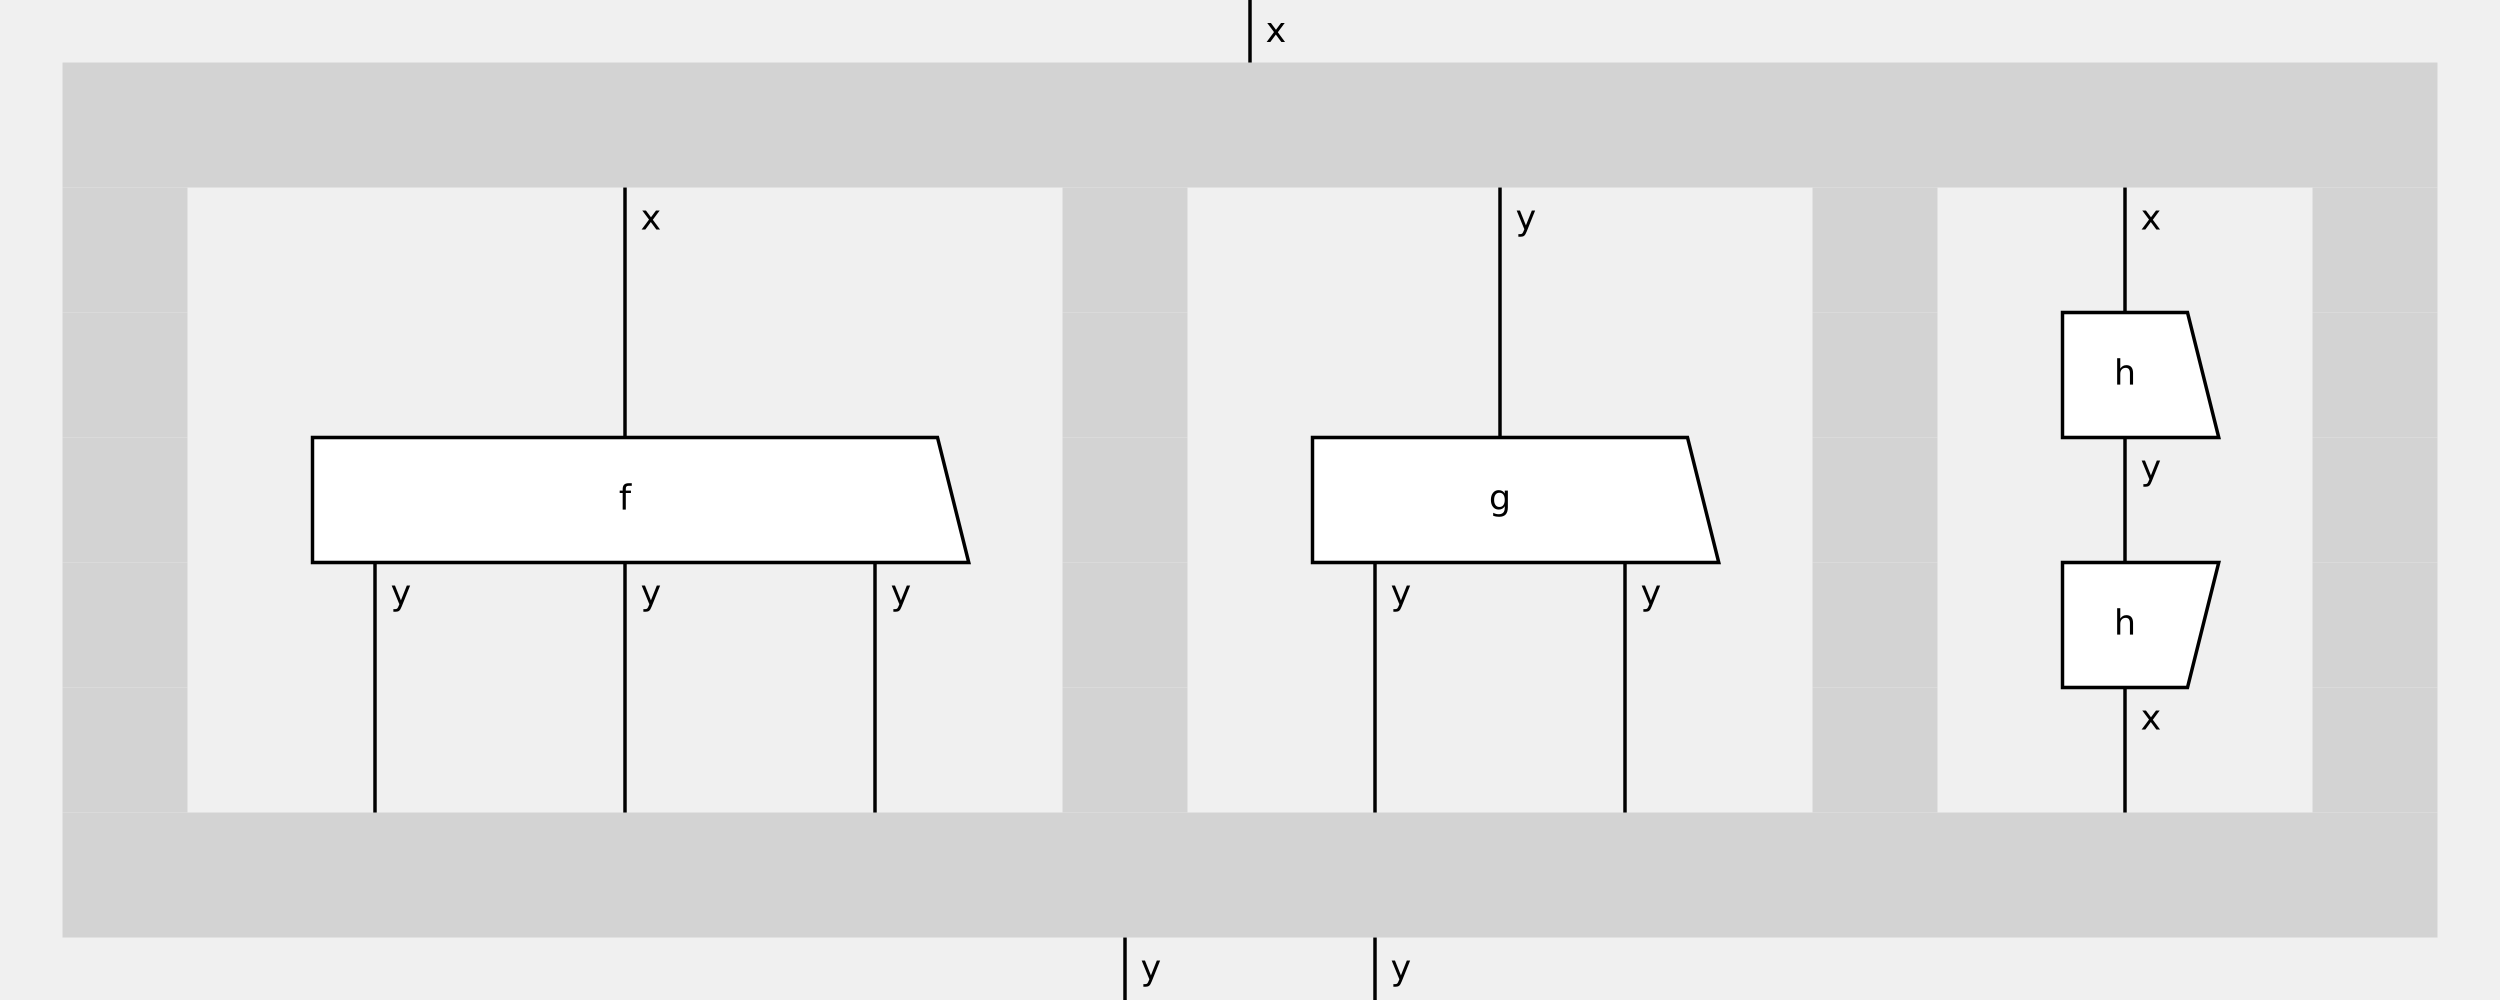
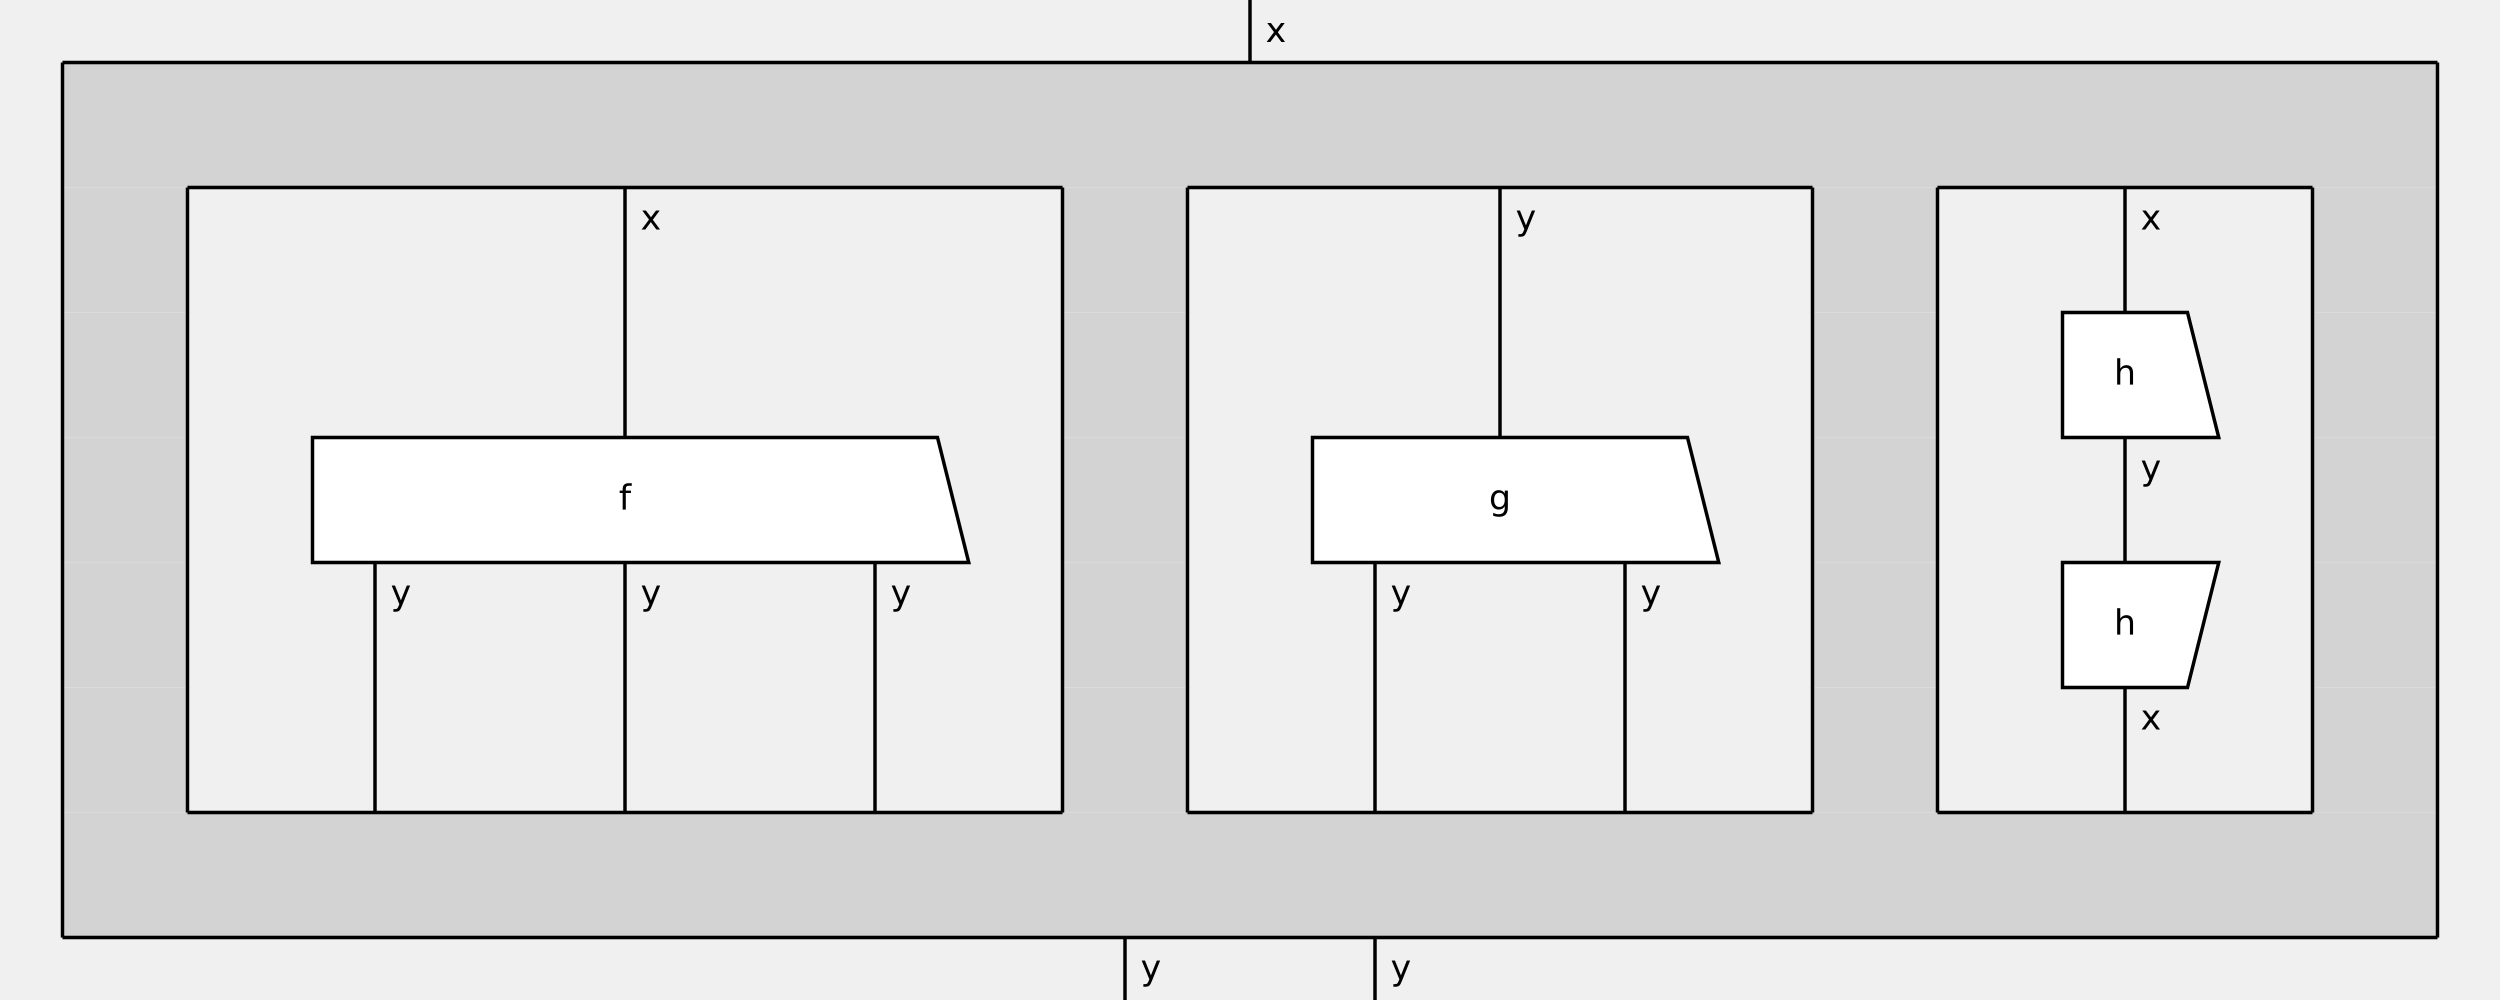
<svg xmlns="http://www.w3.org/2000/svg" xmlns:xlink="http://www.w3.org/1999/xlink" width="720pt" height="288pt" viewBox="0 0 720 288" version="1.1">
  <style type="text/css">@media (prefers-color-scheme: dark) {[id^="dark-stroke"] path { stroke: #ffffff !important; } [id^="dark-fill"] g, [id^="dark-fill"] use { fill: #ffffff !important; stroke: #ffffff !important; }}</style>
  <defs>
    <style type="text/css">*{stroke-linejoin: round; stroke-linecap: butt}</style>
  </defs>
  <g id="figure_1">
    <g id="patch_1">
      <path d="M 0 288  L 720 288  L 720 0  L 0 0  L 0 288  z " style="fill: none" />
    </g>
    <g id="axes_1">
      <g id="patch_2">
        <path d="M 0 288  L 720 288  L 720 0  L 0 0  L 0 288  z " clip-path="url(#p8e9a2aa5ac)" style="fill: none" />
      </g>
      <g id="patch_3">
        <path d="M 18 234  Q 18 270 18 270  L 702 270  Q 702 270 702 234  z " clip-path="url(#p8e9a2aa5ac)" style="fill: #d3d3d3" />
      </g>
      <g id="patch_4">
        <path d="M 18 198  Q 18 219.088 18 234  L 54 234  Q 54 234 54 198  z " clip-path="url(#p8e9a2aa5ac)" style="fill: #d3d3d3" />
      </g>
      <g id="patch_5">
        <path d="M 306 198  Q 306 234 306 234  L 342 234  Q 342 234 342 198  z " clip-path="url(#p8e9a2aa5ac)" style="fill: #d3d3d3" />
      </g>
      <g id="patch_6">
        <path d="M 522 198  Q 522 234 522 234  L 558 234  Q 558 234 558 198  z " clip-path="url(#p8e9a2aa5ac)" style="fill: #d3d3d3" />
      </g>
      <g id="patch_7">
        <path d="M 666 198  Q 666 234 666 234  L 702 234  Q 702 219.088 702 198  z " clip-path="url(#p8e9a2aa5ac)" style="fill: #d3d3d3" />
      </g>
      <g id="patch_8">
        <path d="M 18 162  Q 18 181.818 18 198  L 54 198  Q 54 183.088 54 162  z " clip-path="url(#p8e9a2aa5ac)" style="fill: #d3d3d3" />
      </g>
      <g id="patch_9">
        <path d="M 306 162  Q 306 183.088 306 198  L 342 198  Q 342 183.088 342 162  z " clip-path="url(#p8e9a2aa5ac)" style="fill: #d3d3d3" />
      </g>
      <g id="patch_10">
        <path d="M 522 162  Q 522 183.088 522 198  L 558 198  Q 558 183.088 558 162  z " clip-path="url(#p8e9a2aa5ac)" style="fill: #d3d3d3" />
      </g>
      <g id="patch_11">
        <path d="M 666 162  Q 666 183.088 666 198  L 702 198  Q 702 181.818 702 162  z " clip-path="url(#p8e9a2aa5ac)" style="fill: #d3d3d3" />
      </g>
      <g id="patch_12">
        <path d="M 18 126  Q 18 145.292 18 162  L 54 162  Q 54 145.818 54 126  z " clip-path="url(#p8e9a2aa5ac)" style="fill: #d3d3d3" />
      </g>
      <g id="patch_13">
        <path d="M 306 126  Q 306 145.818 306 162  L 342 162  Q 342 145.818 342 126  z " clip-path="url(#p8e9a2aa5ac)" style="fill: #d3d3d3" />
      </g>
      <g id="patch_14">
        <path d="M 522 126  Q 522 145.818 522 162  L 558 162  Q 558 145.818 558 126  z " clip-path="url(#p8e9a2aa5ac)" style="fill: #d3d3d3" />
      </g>
      <g id="patch_15">
        <path d="M 666 126  Q 666 145.818 666 162  L 702 162  Q 702 145.292 702 126  z " clip-path="url(#p8e9a2aa5ac)" style="fill: #d3d3d3" />
      </g>
      <g id="patch_16">
        <path d="M 18 90  Q 18 109.003 18 126  L 54 126  Q 54 109.292 54 90  z " clip-path="url(#p8e9a2aa5ac)" style="fill: #d3d3d3" />
      </g>
      <g id="patch_17">
        <path d="M 306 90  Q 306 109.292 306 126  L 342 126  Q 342 109.292 342 90  z " clip-path="url(#p8e9a2aa5ac)" style="fill: #d3d3d3" />
      </g>
      <g id="patch_18">
        <path d="M 522 90  Q 522 109.292 522 126  L 558 126  Q 558 109.292 558 90  z " clip-path="url(#p8e9a2aa5ac)" style="fill: #d3d3d3" />
      </g>
      <g id="patch_19">
        <path d="M 666 90  Q 666 109.292 666 126  L 702 126  Q 702 109.003 702 90  z " clip-path="url(#p8e9a2aa5ac)" style="fill: #d3d3d3" />
      </g>
      <g id="patch_20">
        <path d="M 18 54  Q 18 72.82 18 90  L 54 90  Q 54 73.003 54 54  z " clip-path="url(#p8e9a2aa5ac)" style="fill: #d3d3d3" />
      </g>
      <g id="patch_21">
        <path d="M 306 54  Q 306 73.003 306 90  L 342 90  Q 342 73.003 342 54  z " clip-path="url(#p8e9a2aa5ac)" style="fill: #d3d3d3" />
      </g>
      <g id="patch_22">
        <path d="M 522 54  Q 522 73.003 522 90  L 558 90  Q 558 73.003 558 54  z " clip-path="url(#p8e9a2aa5ac)" style="fill: #d3d3d3" />
      </g>
      <g id="patch_23">
        <path d="M 666 54  Q 666 73.003 666 90  L 702 90  Q 702 72.82 702 54  z " clip-path="url(#p8e9a2aa5ac)" style="fill: #d3d3d3" />
      </g>
      <g id="patch_24">
        <path d="M 18 18  Q 18 36.693 18 54  L 702 54  Q 702 36.693 702 18  z " clip-path="url(#p8e9a2aa5ac)" style="fill: #d3d3d3" />
      </g>
      <g id="patch_25">
-         <path d="M 36 18  Q 18 18 18 18  " clip-path="url(#p8e9a2aa5ac)" style="fill: none" />
+         <path d="M 36 18  Q 18 18 18 18  " clip-path="url(#p8e9a2aa5ac)" style="fill: none; stroke: #000000; stroke-linejoin: miter" />
      </g>
      <g id="patch_26">
-         <path d="M 36 18  Q 702 18 702 18  " clip-path="url(#p8e9a2aa5ac)" style="fill: none" />
+         <path d="M 36 18  Q 702 18 702 18  " clip-path="url(#p8e9a2aa5ac)" style="fill: none; stroke: #000000; stroke-linejoin: miter" />
      </g>
      <g id="dark-stroke-2">
        <path d="M 360 0  Q 360 18 360 18  " clip-path="url(#p8e9a2aa5ac)" style="fill: none; stroke: #000000; stroke-linejoin: miter" />
      </g>
      <g id="patch_27">
-         <path d="M 18 18  Q 18 270 18 270  " clip-path="url(#p8e9a2aa5ac)" style="fill: none" />
+         <path d="M 18 18  Q 18 270 18 270  " clip-path="url(#p8e9a2aa5ac)" style="fill: none; stroke: #000000; stroke-linejoin: miter" />
      </g>
      <g id="patch_28">
-         <path d="M 702 18  Q 702 270 702 270  " clip-path="url(#p8e9a2aa5ac)" style="fill: none" />
+         <path d="M 702 18  Q 702 270 702 270  " clip-path="url(#p8e9a2aa5ac)" style="fill: none; stroke: #000000; stroke-linejoin: miter" />
      </g>
      <g id="patch_29">
-         <path d="M 180 54  Q 54 54 54 54  " clip-path="url(#p8e9a2aa5ac)" style="fill: none" />
+         <path d="M 180 54  Q 54 54 54 54  " clip-path="url(#p8e9a2aa5ac)" style="fill: none; stroke: #000000; stroke-linejoin: miter" />
      </g>
      <g id="patch_30">
-         <path d="M 180 54  Q 306 54 306 54  " clip-path="url(#p8e9a2aa5ac)" style="fill: none" />
+         <path d="M 180 54  Q 306 54 306 54  " clip-path="url(#p8e9a2aa5ac)" style="fill: none; stroke: #000000; stroke-linejoin: miter" />
      </g>
      <g id="patch_31">
-         <path d="M 54 54  Q 54 234 54 234  " clip-path="url(#p8e9a2aa5ac)" style="fill: none" />
+         <path d="M 54 54  Q 54 234 54 234  " clip-path="url(#p8e9a2aa5ac)" style="fill: none; stroke: #000000; stroke-linejoin: miter" />
      </g>
      <g id="dark-stroke-6">
        <path d="M 180 54  Q 180 126 180 126  " clip-path="url(#p8e9a2aa5ac)" style="fill: none; stroke: #000000; stroke-linejoin: miter" />
      </g>
      <g id="patch_32">
-         <path d="M 306 54  Q 306 234 306 234  " clip-path="url(#p8e9a2aa5ac)" style="fill: none" />
+         <path d="M 306 54  Q 306 234 306 234  " clip-path="url(#p8e9a2aa5ac)" style="fill: none; stroke: #000000; stroke-linejoin: miter" />
      </g>
      <g id="dark-stroke-8">
        <path d="M 108 162  Q 108 234 108 234  " clip-path="url(#p8e9a2aa5ac)" style="fill: none; stroke: #000000; stroke-linejoin: miter" />
      </g>
      <g id="dark-stroke-10">
        <path d="M 180 162  Q 180 234 180 234  " clip-path="url(#p8e9a2aa5ac)" style="fill: none; stroke: #000000; stroke-linejoin: miter" />
      </g>
      <g id="dark-stroke-12">
        <path d="M 252 162  Q 252 234 252 234  " clip-path="url(#p8e9a2aa5ac)" style="fill: none; stroke: #000000; stroke-linejoin: miter" />
      </g>
      <g id="patch_33">
-         <path d="M 54 234  Q 54 234 180 234  " clip-path="url(#p8e9a2aa5ac)" style="fill: none" />
+         <path d="M 54 234  Q 54 234 180 234  " clip-path="url(#p8e9a2aa5ac)" style="fill: none; stroke: #000000; stroke-linejoin: miter" />
      </g>
      <g id="patch_34">
-         <path d="M 306 234  Q 306 234 180 234  " clip-path="url(#p8e9a2aa5ac)" style="fill: none" />
+         <path d="M 306 234  Q 306 234 180 234  " clip-path="url(#p8e9a2aa5ac)" style="fill: none; stroke: #000000; stroke-linejoin: miter" />
      </g>
      <g id="patch_35">
-         <path d="M 432 54  Q 342 54 342 54  " clip-path="url(#p8e9a2aa5ac)" style="fill: none" />
+         <path d="M 432 54  Q 342 54 342 54  " clip-path="url(#p8e9a2aa5ac)" style="fill: none; stroke: #000000; stroke-linejoin: miter" />
      </g>
      <g id="patch_36">
-         <path d="M 432 54  Q 522 54 522 54  " clip-path="url(#p8e9a2aa5ac)" style="fill: none" />
+         <path d="M 432 54  Q 522 54 522 54  " clip-path="url(#p8e9a2aa5ac)" style="fill: none; stroke: #000000; stroke-linejoin: miter" />
      </g>
      <g id="patch_37">
-         <path d="M 342 54  Q 342 234 342 234  " clip-path="url(#p8e9a2aa5ac)" style="fill: none" />
+         <path d="M 342 54  Q 342 234 342 234  " clip-path="url(#p8e9a2aa5ac)" style="fill: none; stroke: #000000; stroke-linejoin: miter" />
      </g>
      <g id="dark-stroke-15">
        <path d="M 432 54  Q 432 126 432 126  " clip-path="url(#p8e9a2aa5ac)" style="fill: none; stroke: #000000; stroke-linejoin: miter" />
      </g>
      <g id="patch_38">
-         <path d="M 522 54  Q 522 234 522 234  " clip-path="url(#p8e9a2aa5ac)" style="fill: none" />
+         <path d="M 522 54  Q 522 234 522 234  " clip-path="url(#p8e9a2aa5ac)" style="fill: none; stroke: #000000; stroke-linejoin: miter" />
      </g>
      <g id="dark-stroke-17">
        <path d="M 396 162  Q 396 234 396 234  " clip-path="url(#p8e9a2aa5ac)" style="fill: none; stroke: #000000; stroke-linejoin: miter" />
      </g>
      <g id="dark-stroke-19">
        <path d="M 468 162  Q 468 234 468 234  " clip-path="url(#p8e9a2aa5ac)" style="fill: none; stroke: #000000; stroke-linejoin: miter" />
      </g>
      <g id="patch_39">
-         <path d="M 342 234  Q 342 234 432 234  " clip-path="url(#p8e9a2aa5ac)" style="fill: none" />
+         <path d="M 342 234  Q 342 234 432 234  " clip-path="url(#p8e9a2aa5ac)" style="fill: none; stroke: #000000; stroke-linejoin: miter" />
      </g>
      <g id="patch_40">
-         <path d="M 522 234  Q 522 234 432 234  " clip-path="url(#p8e9a2aa5ac)" style="fill: none" />
+         <path d="M 522 234  Q 522 234 432 234  " clip-path="url(#p8e9a2aa5ac)" style="fill: none; stroke: #000000; stroke-linejoin: miter" />
      </g>
      <g id="patch_41">
-         <path d="M 612 54  Q 558 54 558 54  " clip-path="url(#p8e9a2aa5ac)" style="fill: none" />
+         <path d="M 612 54  Q 558 54 558 54  " clip-path="url(#p8e9a2aa5ac)" style="fill: none; stroke: #000000; stroke-linejoin: miter" />
      </g>
      <g id="patch_42">
-         <path d="M 612 54  Q 666 54 666 54  " clip-path="url(#p8e9a2aa5ac)" style="fill: none" />
+         <path d="M 612 54  Q 666 54 666 54  " clip-path="url(#p8e9a2aa5ac)" style="fill: none; stroke: #000000; stroke-linejoin: miter" />
      </g>
      <g id="patch_43">
-         <path d="M 558 54  Q 558 234 558 234  " clip-path="url(#p8e9a2aa5ac)" style="fill: none" />
+         <path d="M 558 54  Q 558 234 558 234  " clip-path="url(#p8e9a2aa5ac)" style="fill: none; stroke: #000000; stroke-linejoin: miter" />
      </g>
      <g id="dark-stroke-22">
        <path d="M 612 54  Q 612 90 612 90  " clip-path="url(#p8e9a2aa5ac)" style="fill: none; stroke: #000000; stroke-linejoin: miter" />
      </g>
      <g id="patch_44">
-         <path d="M 666 54  Q 666 234 666 234  " clip-path="url(#p8e9a2aa5ac)" style="fill: none" />
+         <path d="M 666 54  Q 666 234 666 234  " clip-path="url(#p8e9a2aa5ac)" style="fill: none; stroke: #000000; stroke-linejoin: miter" />
      </g>
      <g id="dark-stroke-24">
        <path d="M 612 126  Q 612 162 612 162  " clip-path="url(#p8e9a2aa5ac)" style="fill: none; stroke: #000000; stroke-linejoin: miter" />
      </g>
      <g id="dark-stroke-26">
        <path d="M 612 198  Q 612 234 612 234  " clip-path="url(#p8e9a2aa5ac)" style="fill: none; stroke: #000000; stroke-linejoin: miter" />
      </g>
      <g id="patch_45">
-         <path d="M 558 234  Q 558 234 612 234  " clip-path="url(#p8e9a2aa5ac)" style="fill: none" />
+         <path d="M 558 234  Q 558 234 612 234  " clip-path="url(#p8e9a2aa5ac)" style="fill: none; stroke: #000000; stroke-linejoin: miter" />
      </g>
      <g id="patch_46">
-         <path d="M 666 234  Q 666 234 612 234  " clip-path="url(#p8e9a2aa5ac)" style="fill: none" />
+         <path d="M 666 234  Q 666 234 612 234  " clip-path="url(#p8e9a2aa5ac)" style="fill: none; stroke: #000000; stroke-linejoin: miter" />
      </g>
      <g id="patch_47">
-         <path d="M 18 270  Q 18 270 360 270  " clip-path="url(#p8e9a2aa5ac)" style="fill: none" />
+         <path d="M 18 270  Q 18 270 360 270  " clip-path="url(#p8e9a2aa5ac)" style="fill: none; stroke: #000000; stroke-linejoin: miter" />
      </g>
      <g id="patch_48">
-         <path d="M 702 270  Q 702 270 360 270  " clip-path="url(#p8e9a2aa5ac)" style="fill: none" />
+         <path d="M 702 270  Q 702 270 360 270  " clip-path="url(#p8e9a2aa5ac)" style="fill: none; stroke: #000000; stroke-linejoin: miter" />
      </g>
      <g id="dark-stroke-28">
        <path d="M 324 270  Q 324 288 324 288  " clip-path="url(#p8e9a2aa5ac)" style="fill: none; stroke: #000000; stroke-linejoin: miter" />
      </g>
      <g id="dark-stroke-30">
        <path d="M 396 270  Q 396 288 396 288  " clip-path="url(#p8e9a2aa5ac)" style="fill: none; stroke: #000000; stroke-linejoin: miter" />
      </g>
      <g id="patch_49">
        <path d="M 90 162  L 90 126  L 270 126  L 279 162  z " clip-path="url(#p8e9a2aa5ac)" style="fill: #ffffff; stroke: #000000; stroke-linejoin: miter" />
      </g>
      <g id="patch_50">
        <path d="M 378 162  L 378 126  L 486 126  L 495 162  z " clip-path="url(#p8e9a2aa5ac)" style="fill: #ffffff; stroke: #000000; stroke-linejoin: miter" />
      </g>
      <g id="patch_51">
        <path d="M 594 126  L 594 90  L 630 90  L 639 126  z " clip-path="url(#p8e9a2aa5ac)" style="fill: #ffffff; stroke: #000000; stroke-linejoin: miter" />
      </g>
      <g id="patch_52">
        <path d="M 594 198  L 594 162  L 639 162  L 630 198  z " clip-path="url(#p8e9a2aa5ac)" style="fill: #ffffff; stroke: #000000; stroke-linejoin: miter" />
      </g>
      <g id="dark-fill-1">
        <g transform="translate(364.5 12.09844) scale(0.1 -0.1)">
          <defs>
            <path id="DejaVuSans-78" d="M 3513 3500  L 2247 1797  L 3578 0  L 2900 0  L 1881 1375  L 863 0  L 184 0  L 1544 1831  L 300 3500  L 978 3500  L 1906 2253  L 2834 3500  L 3513 3500  z " transform="scale(0.015625)" />
          </defs>
          <use xlink:href="#DejaVuSans-78" />
        </g>
      </g>
      <g id="dark-fill-5">
        <g transform="translate(184.5 66.09844) scale(0.1 -0.1)">
          <use xlink:href="#DejaVuSans-78" />
        </g>
      </g>
      <g id="dark-fill-7">
        <g transform="translate(112.5 174.0984) scale(0.1 -0.1)">
          <defs>
            <path id="DejaVuSans-79" d="M 2059 -325  Q 1816 -950 1584 -1140  Q 1353 -1331 966 -1331  L 506 -1331  L 506 -850  L 844 -850  Q 1081 -850 1212 -737  Q 1344 -625 1503 -206  L 1606 56  L 191 3500  L 800 3500  L 1894 763  L 2988 3500  L 3597 3500  L 2059 -325  z " transform="scale(0.015625)" />
          </defs>
          <use xlink:href="#DejaVuSans-79" />
        </g>
      </g>
      <g id="dark-fill-9">
        <g transform="translate(184.5 174.0984) scale(0.1 -0.1)">
          <use xlink:href="#DejaVuSans-79" />
        </g>
      </g>
      <g id="dark-fill-11">
        <g transform="translate(256.5 174.0984) scale(0.1 -0.1)">
          <use xlink:href="#DejaVuSans-79" />
        </g>
      </g>
      <g id="dark-fill-14">
        <g transform="translate(436.5 66.09844) scale(0.1 -0.1)">
          <use xlink:href="#DejaVuSans-79" />
        </g>
      </g>
      <g id="dark-fill-16">
        <g transform="translate(400.5 174.0984) scale(0.1 -0.1)">
          <use xlink:href="#DejaVuSans-79" />
        </g>
      </g>
      <g id="dark-fill-18">
        <g transform="translate(472.5 174.0984) scale(0.1 -0.1)">
          <use xlink:href="#DejaVuSans-79" />
        </g>
      </g>
      <g id="dark-fill-21">
        <g transform="translate(616.5 66.09844) scale(0.1 -0.1)">
          <use xlink:href="#DejaVuSans-78" />
        </g>
      </g>
      <g id="dark-fill-23">
        <g transform="translate(616.5 138.0984) scale(0.1 -0.1)">
          <use xlink:href="#DejaVuSans-79" />
        </g>
      </g>
      <g id="dark-fill-25">
        <g transform="translate(616.5 210.0984) scale(0.1 -0.1)">
          <use xlink:href="#DejaVuSans-78" />
        </g>
      </g>
      <g id="dark-fill-27">
        <g transform="translate(328.5 282.0984) scale(0.1 -0.1)">
          <use xlink:href="#DejaVuSans-79" />
        </g>
      </g>
      <g id="dark-fill-29">
        <g transform="translate(400.5 282.0984) scale(0.1 -0.1)">
          <use xlink:href="#DejaVuSans-79" />
        </g>
      </g>
      <g id="text_1">
        <g transform="translate(178.2398 146.7594) scale(0.1 -0.1)">
          <defs>
            <path id="DejaVuSans-66" d="M 2375 4863  L 2375 4384  L 1825 4384  Q 1516 4384 1395 4259  Q 1275 4134 1275 3809  L 1275 3500  L 2222 3500  L 2222 3053  L 1275 3053  L 1275 0  L 697 0  L 697 3053  L 147 3053  L 147 3500  L 697 3500  L 697 3744  Q 697 4328 969 4595  Q 1241 4863 1831 4863  L 2375 4863  z " transform="scale(0.015625)" />
          </defs>
          <use xlink:href="#DejaVuSans-66" />
        </g>
      </g>
      <g id="text_2">
        <g transform="translate(428.8258 146.7594) scale(0.1 -0.1)">
          <defs>
            <path id="DejaVuSans-67" d="M 2906 1791  Q 2906 2416 2648 2759  Q 2391 3103 1925 3103  Q 1463 3103 1205 2759  Q 947 2416 947 1791  Q 947 1169 1205 825  Q 1463 481 1925 481  Q 2391 481 2648 825  Q 2906 1169 2906 1791  z M 3481 434  Q 3481 -459 3084 -895  Q 2688 -1331 1869 -1331  Q 1566 -1331 1297 -1286  Q 1028 -1241 775 -1147  L 775 -588  Q 1028 -725 1275 -790  Q 1522 -856 1778 -856  Q 2344 -856 2625 -561  Q 2906 -266 2906 331  L 2906 616  Q 2728 306 2450 153  Q 2172 0 1784 0  Q 1141 0 747 490  Q 353 981 353 1791  Q 353 2603 747 3093  Q 1141 3584 1784 3584  Q 2172 3584 2450 3431  Q 2728 3278 2906 2969  L 2906 3500  L 3481 3500  L 3481 434  z " transform="scale(0.015625)" />
          </defs>
          <use xlink:href="#DejaVuSans-67" />
        </g>
      </g>
      <g id="text_3">
        <g transform="translate(608.8312 110.7594) scale(0.1 -0.1)">
          <defs>
            <path id="DejaVuSans-68" d="M 3513 2113  L 3513 0  L 2938 0  L 2938 2094  Q 2938 2591 2744 2837  Q 2550 3084 2163 3084  Q 1697 3084 1428 2787  Q 1159 2491 1159 1978  L 1159 0  L 581 0  L 581 4863  L 1159 4863  L 1159 2956  Q 1366 3272 1645 3428  Q 1925 3584 2291 3584  Q 2894 3584 3203 3211  Q 3513 2838 3513 2113  z " transform="scale(0.015625)" />
          </defs>
          <use xlink:href="#DejaVuSans-68" />
        </g>
      </g>
      <g id="text_4">
        <g transform="translate(608.8312 182.7594) scale(0.1 -0.1)">
          <use xlink:href="#DejaVuSans-68" />
        </g>
      </g>
    </g>
  </g>
  <defs>
    <clipPath id="p8e9a2aa5ac">
      <rect x="0" y="0" width="720" height="288" />
    </clipPath>
  </defs>
</svg>
